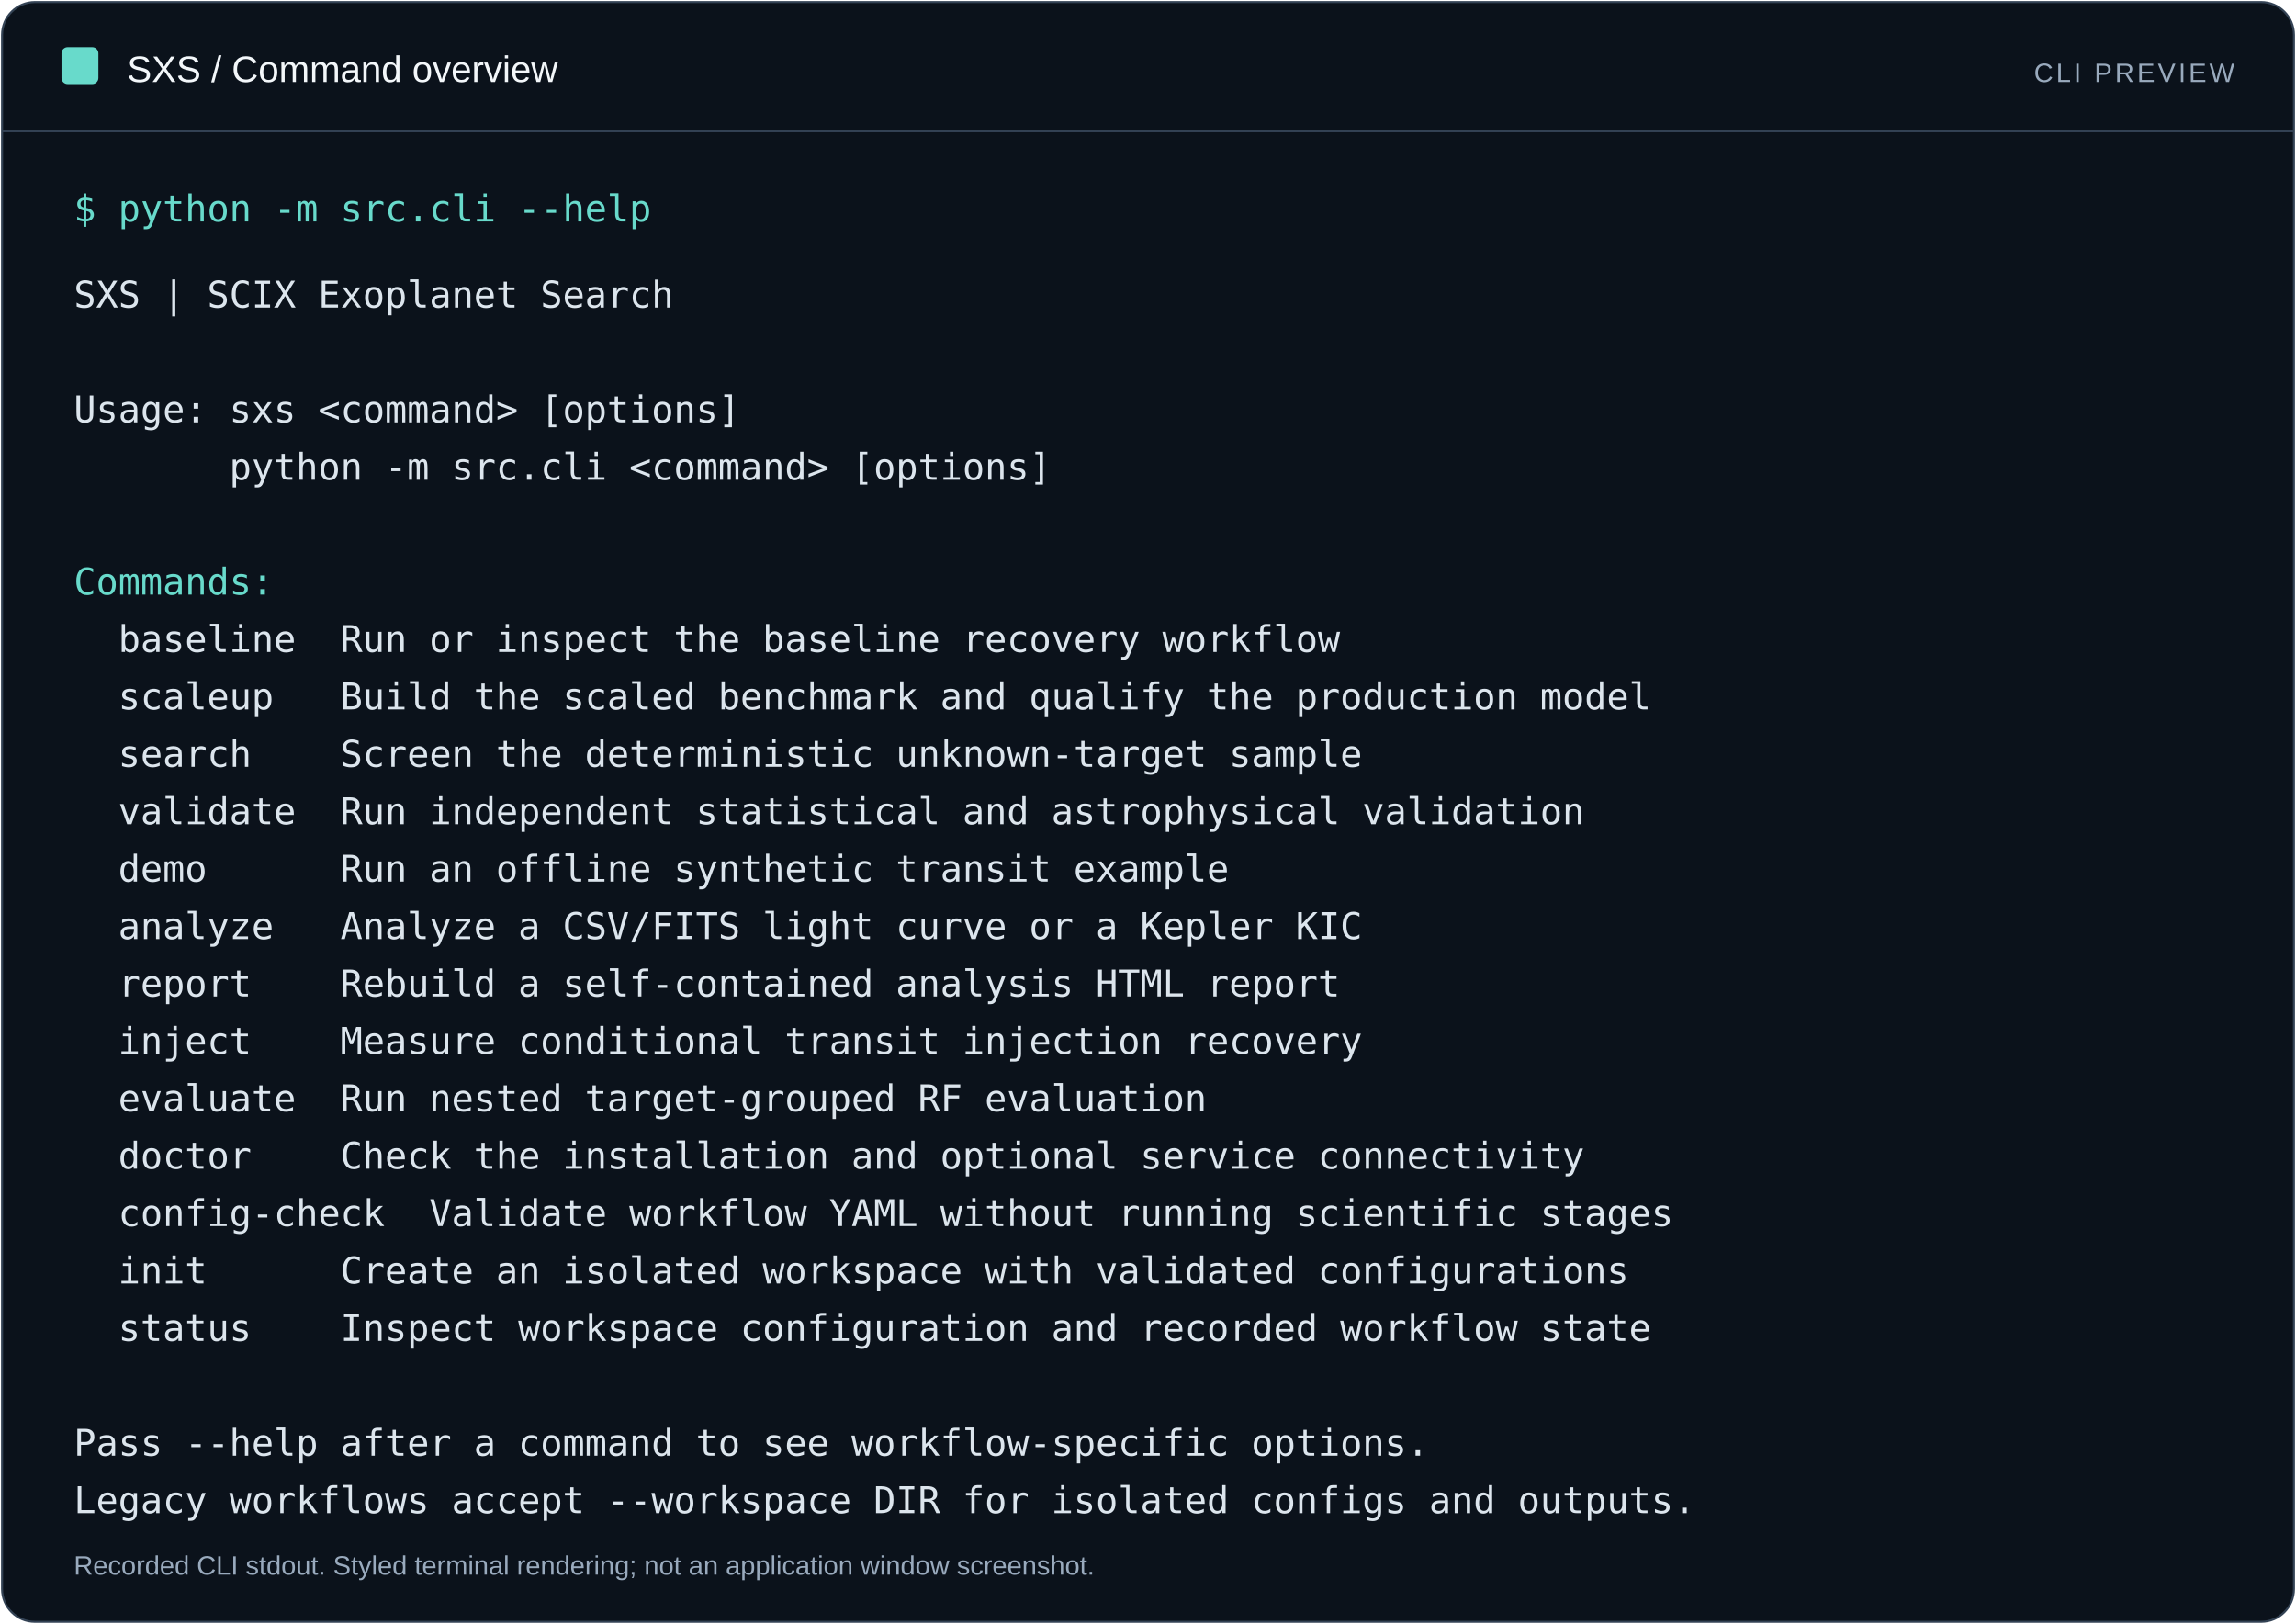
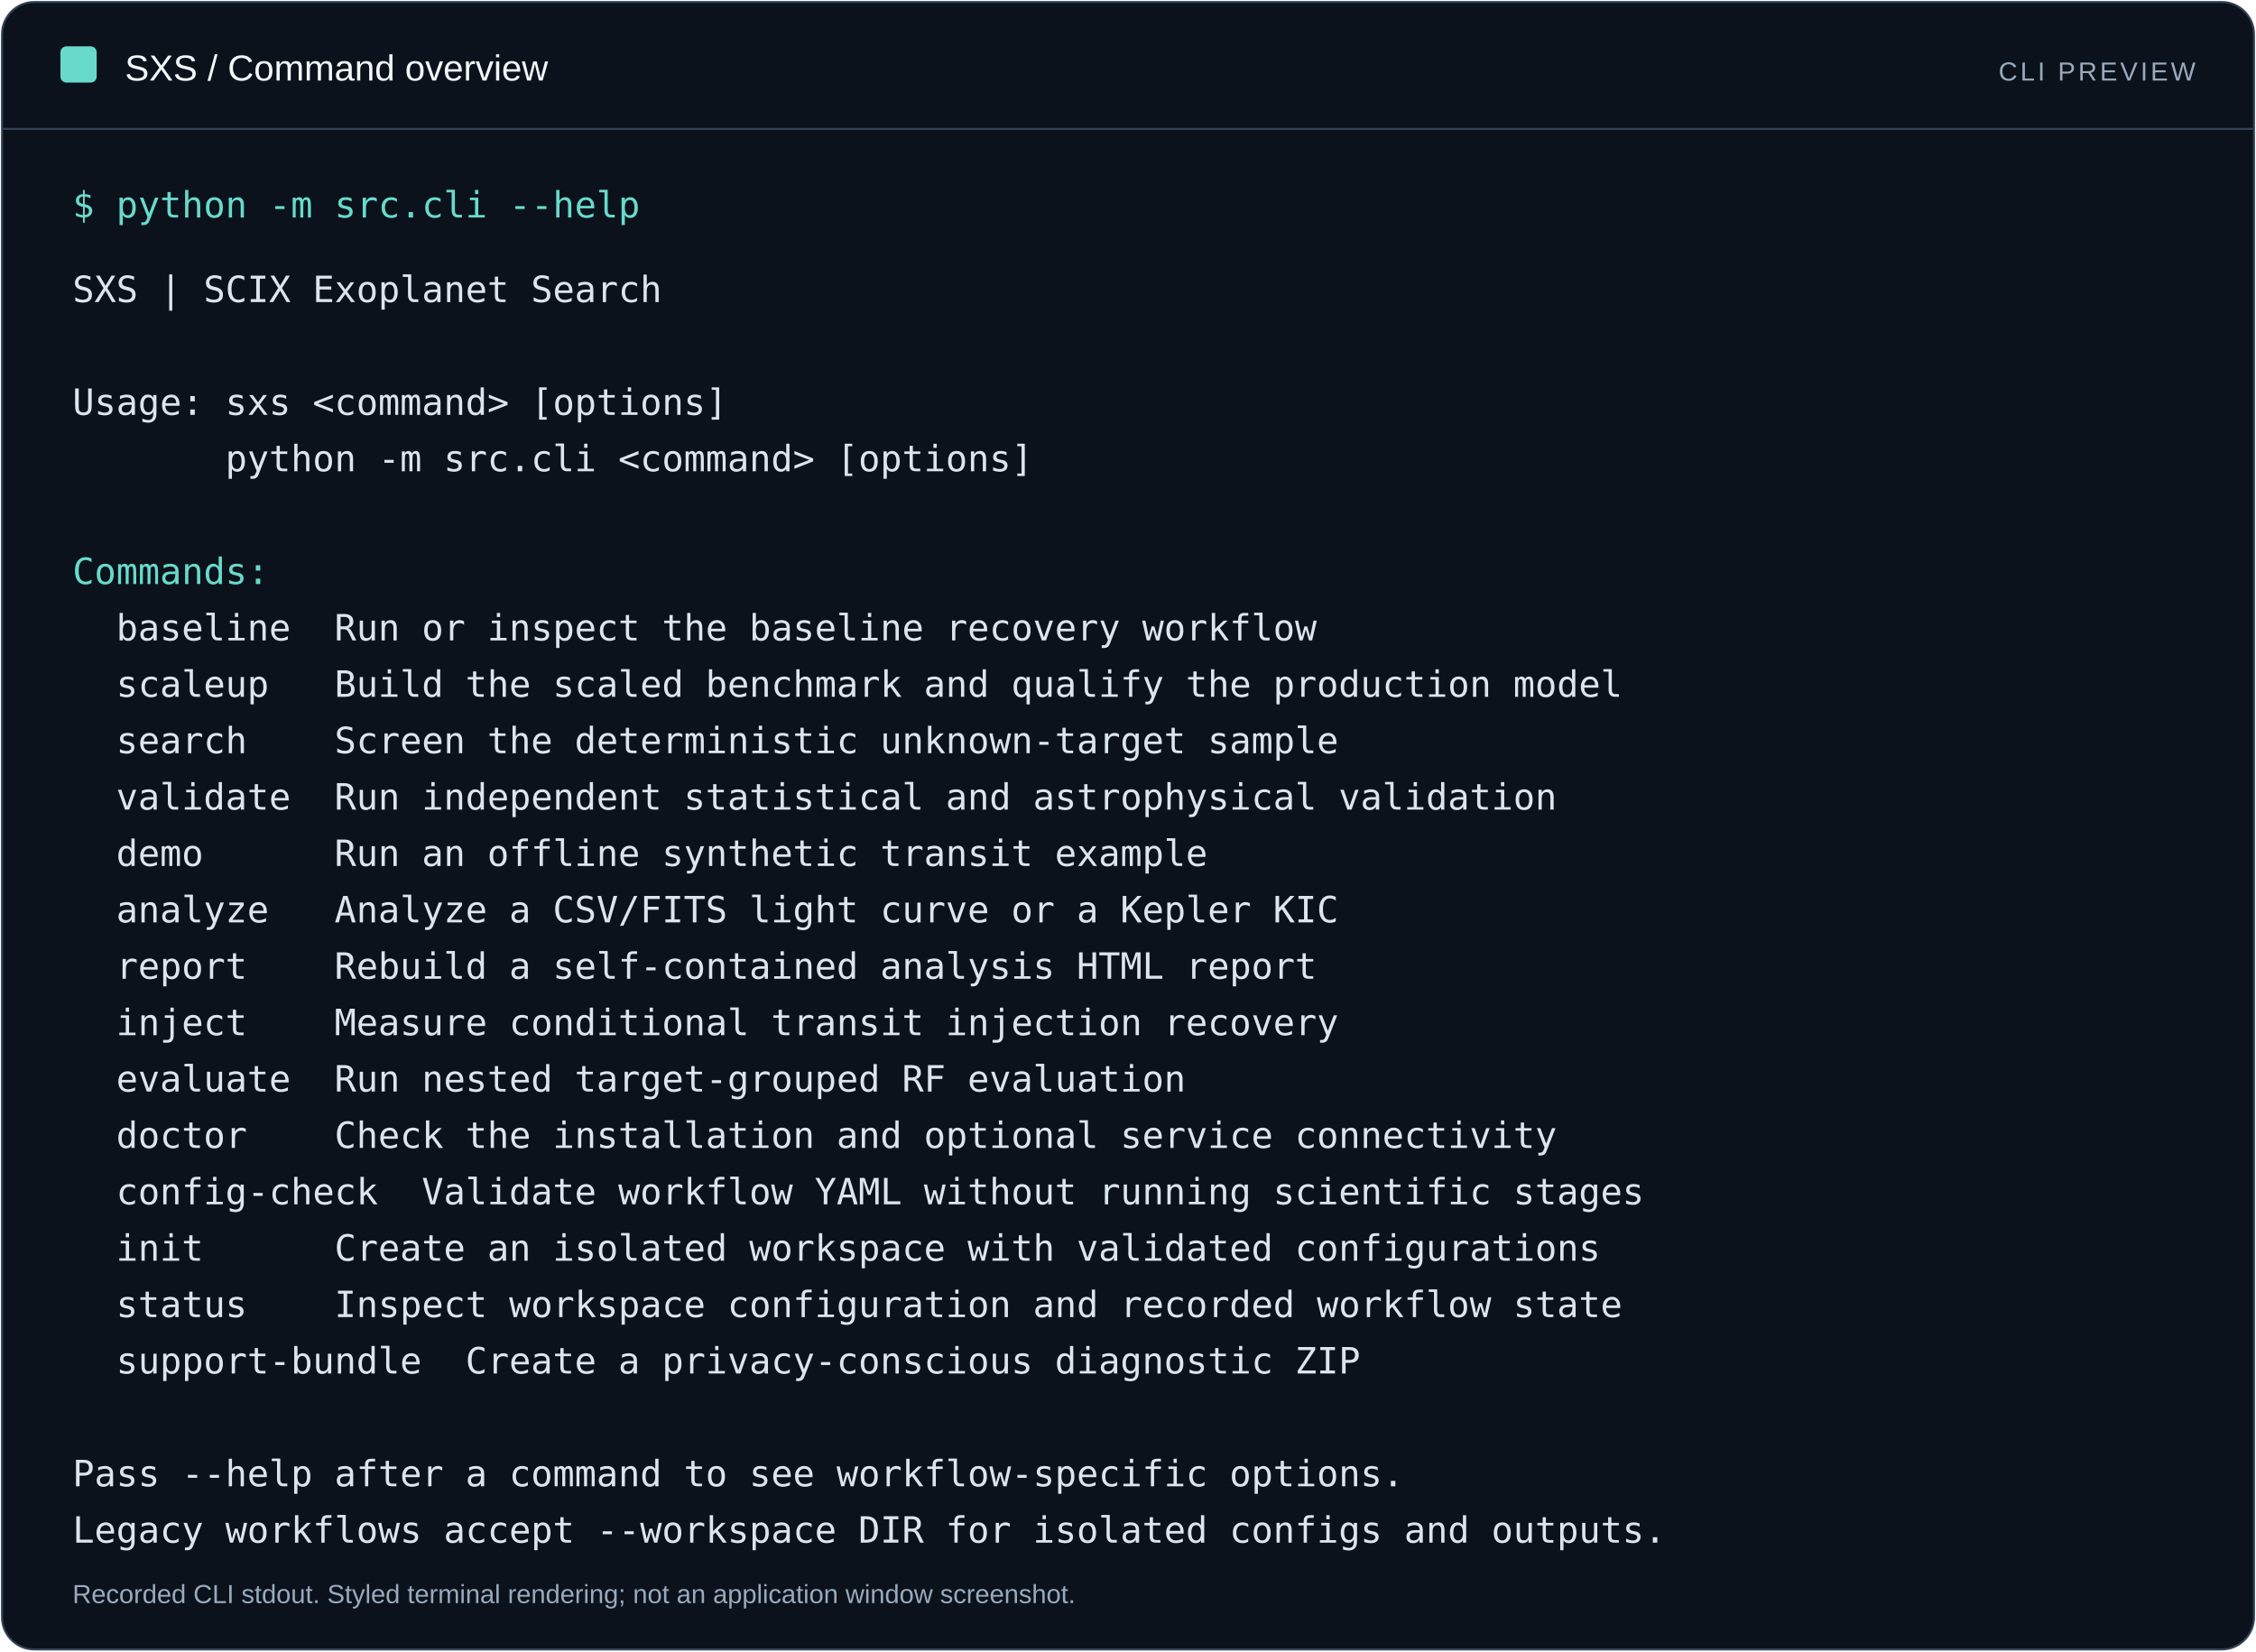
- <svg xmlns="http://www.w3.org/2000/svg" width="1120" height="792" viewBox="0 0 1120 792" role="img" aria-labelledby="title desc">
-   <rect x="1" y="1" width="1118" height="790" rx="16" fill="#0b121b" stroke="#334254" />
+ <svg xmlns="http://www.w3.org/2000/svg" width="1120" height="820" viewBox="0 0 1120 820" role="img" aria-labelledby="title desc">
+   <rect x="1" y="1" width="1118" height="818" rx="16" fill="#0b121b" stroke="#334254" />
  <path d="M1 64H1119" stroke="#334254" />
  <rect x="30" y="23" width="18" height="18" rx="3" fill="#68dacb" />
  <text x="62" y="40" font-family="Arial, sans-serif" font-size="18" fill="#f3f7fa">SXS / Command overview</text>
  <text x="1090" y="40" text-anchor="end" font-family="Arial, sans-serif" font-size="13" letter-spacing="1.4" fill="#99aabd">CLI PREVIEW</text>
  <g font-family="Consolas, DejaVu Sans Mono, monospace" font-size="18">
    <text x="36" y="108" fill="#68dacb">$ python -m src.cli --help</text>
    <text x="36" y="150" fill="#dce5ed" xml:space="preserve">SXS | SCIX Exoplanet Search</text>
    <text x="36" y="178" fill="#dce5ed" xml:space="preserve" />
    <text x="36" y="206" fill="#dce5ed" xml:space="preserve">Usage: sxs &lt;command&gt; [options]</text>
    <text x="36" y="234" fill="#dce5ed" xml:space="preserve">       python -m src.cli &lt;command&gt; [options]</text>
    <text x="36" y="262" fill="#dce5ed" xml:space="preserve" />
    <text x="36" y="290" fill="#68dacb" xml:space="preserve">Commands:</text>
    <text x="36" y="318" fill="#dce5ed" xml:space="preserve">  baseline  Run or inspect the baseline recovery workflow</text>
    <text x="36" y="346" fill="#dce5ed" xml:space="preserve">  scaleup   Build the scaled benchmark and qualify the production model</text>
    <text x="36" y="374" fill="#dce5ed" xml:space="preserve">  search    Screen the deterministic unknown-target sample</text>
    <text x="36" y="402" fill="#dce5ed" xml:space="preserve">  validate  Run independent statistical and astrophysical validation</text>
    <text x="36" y="430" fill="#dce5ed" xml:space="preserve">  demo      Run an offline synthetic transit example</text>
    <text x="36" y="458" fill="#dce5ed" xml:space="preserve">  analyze   Analyze a CSV/FITS light curve or a Kepler KIC</text>
    <text x="36" y="486" fill="#dce5ed" xml:space="preserve">  report    Rebuild a self-contained analysis HTML report</text>
    <text x="36" y="514" fill="#dce5ed" xml:space="preserve">  inject    Measure conditional transit injection recovery</text>
    <text x="36" y="542" fill="#dce5ed" xml:space="preserve">  evaluate  Run nested target-grouped RF evaluation</text>
    <text x="36" y="570" fill="#dce5ed" xml:space="preserve">  doctor    Check the installation and optional service connectivity</text>
    <text x="36" y="598" fill="#dce5ed" xml:space="preserve">  config-check  Validate workflow YAML without running scientific stages</text>
    <text x="36" y="626" fill="#dce5ed" xml:space="preserve">  init      Create an isolated workspace with validated configurations</text>
    <text x="36" y="654" fill="#dce5ed" xml:space="preserve">  status    Inspect workspace configuration and recorded workflow state</text>
-     <text x="36" y="682" fill="#dce5ed" xml:space="preserve" />
-     <text x="36" y="710" fill="#dce5ed" xml:space="preserve">Pass --help after a command to see workflow-specific options.</text>
-     <text x="36" y="738" fill="#dce5ed" xml:space="preserve">Legacy workflows accept --workspace DIR for isolated configs and outputs.</text>
+     <text x="36" y="682" fill="#dce5ed" xml:space="preserve">  support-bundle  Create a privacy-conscious diagnostic ZIP</text>
+     <text x="36" y="710" fill="#dce5ed" xml:space="preserve" />
+     <text x="36" y="738" fill="#dce5ed" xml:space="preserve">Pass --help after a command to see workflow-specific options.</text>
+     <text x="36" y="766" fill="#dce5ed" xml:space="preserve">Legacy workflows accept --workspace DIR for isolated configs and outputs.</text>
  </g>
-   <text x="36" y="768" font-family="Arial, sans-serif" font-size="13" fill="#99aabd">Recorded CLI stdout. Styled terminal rendering; not an application window screenshot.</text>
+   <text x="36" y="796" font-family="Arial, sans-serif" font-size="13" fill="#99aabd">Recorded CLI stdout. Styled terminal rendering; not an application window screenshot.</text>
</svg>
